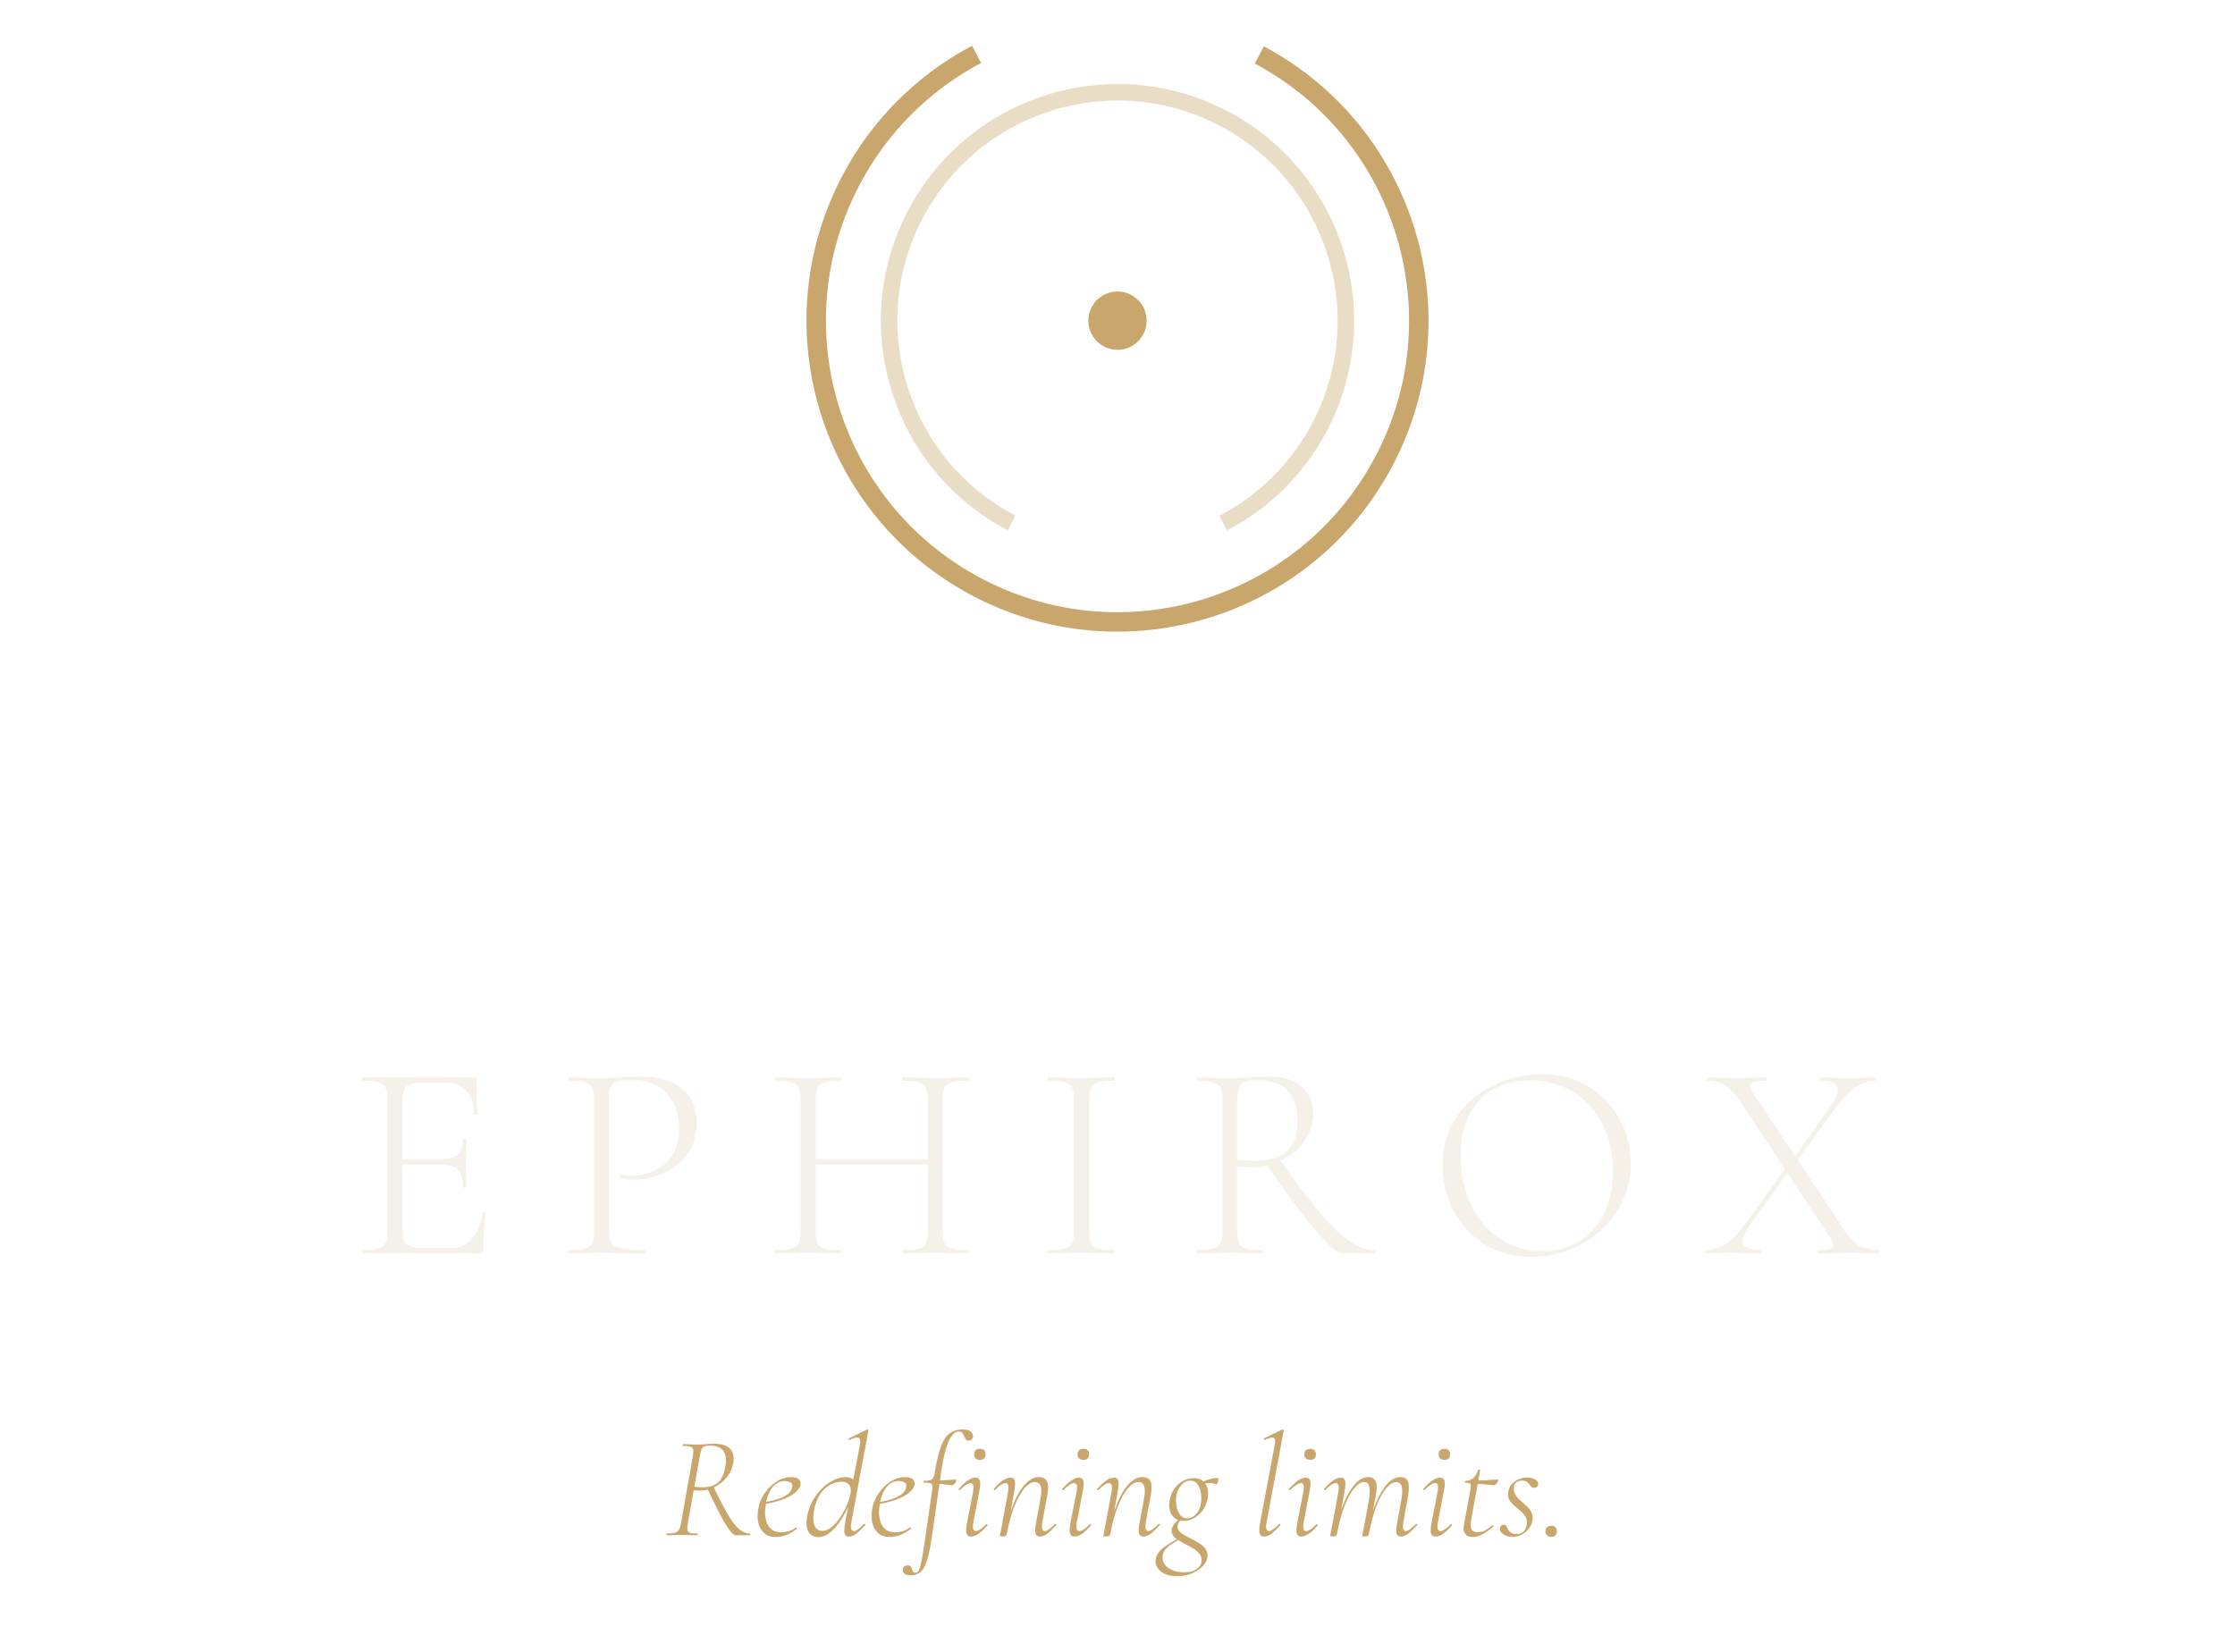
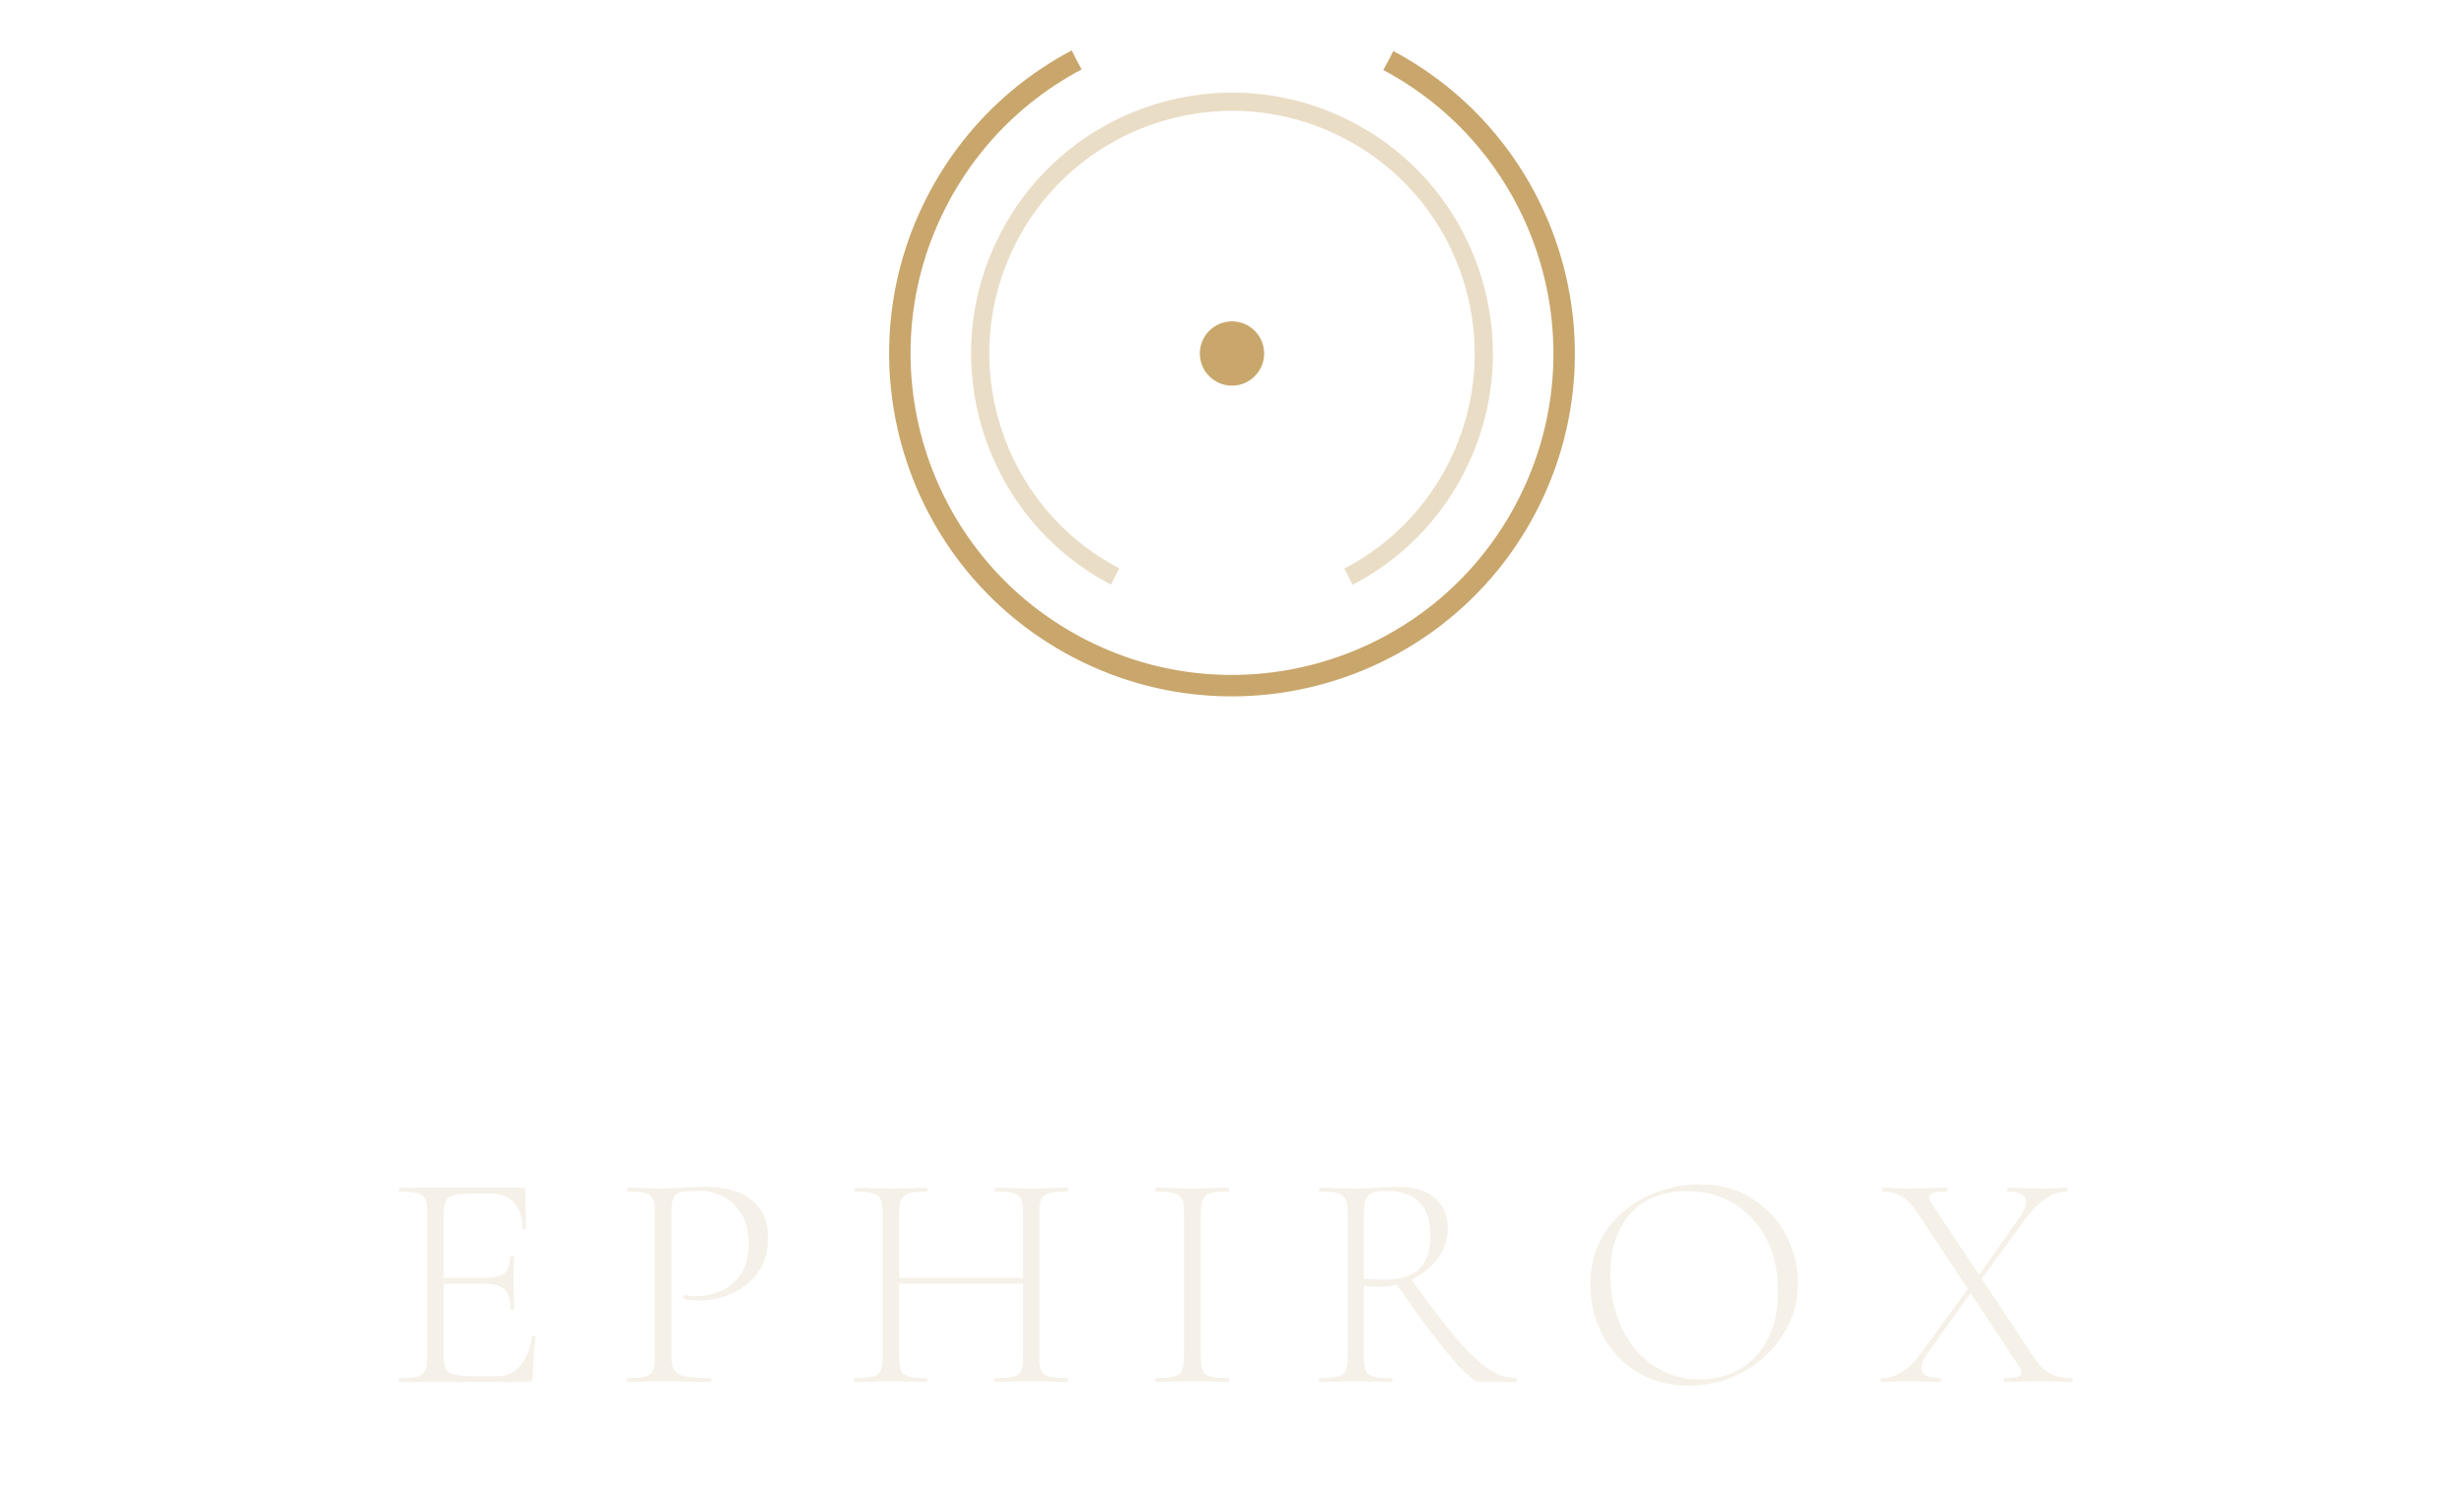
- <svg xmlns="http://www.w3.org/2000/svg" viewBox="0 0 460 340">
+ <svg xmlns="http://www.w3.org/2000/svg" viewBox="0 0 460 280">
  <g transform="translate(164 0)">
    <circle cx="66" cy="66" r="62" fill="none" stroke="#C9A66B" stroke-width="4" stroke-dasharray="329 60.6" transform="rotate(-61.9 66 66)" />
    <circle cx="66" cy="66" r="47" fill="none" stroke="#C9A66B" stroke-opacity="0.38" stroke-width="3.4" stroke-dasharray="250 45.3" transform="rotate(-242.3 66 66)" />
    <circle cx="66" cy="66" r="6" fill="#C9A66B" />
  </g>
  <g transform="translate(72.04 258)" fill="#F5F1E8">
    <path d="M26.51 0L26.51 0L2.55 0Q2.44 0 2.44-0.35Q2.44-0.70 2.55-0.70L2.55-0.70Q4.76-0.70 5.86-0.99Q6.96-1.28 7.34-2.15Q7.71-3.02 7.71-4.70L7.71-4.70L7.71-31.55Q7.71-33.23 7.34-34.08Q6.96-34.92 5.86-35.23Q4.76-35.55 2.55-35.55L2.55-35.55Q2.44-35.55 2.44-35.90Q2.44-36.25 2.55-36.25L2.55-36.25L25.52-36.25Q26.04-36.25 26.04-35.73L26.04-35.73L26.16-28.71Q26.16-28.54 25.84-28.54Q25.52-28.54 25.52-28.71L25.52-28.71Q25.52-31.73 23.95-33.44Q22.39-35.15 19.84-35.15L19.84-35.15L15.83-35.15Q13.69-35.15 12.62-34.86Q11.54-34.57 11.17-33.73Q10.79-32.89 10.79-31.20L10.79-31.20L10.79-4.93Q10.79-3.31 11.17-2.49Q11.54-1.68 12.62-1.39Q13.69-1.10 15.83-1.10L15.83-1.10L21.17-1.10Q23.49-1.10 25.17-3.13Q26.85-5.16 27.26-8.47L27.26-8.47Q27.26-8.64 27.61-8.61Q27.96-8.58 27.96-8.41L27.96-8.41Q27.72-6.90 27.58-4.79Q27.43-2.67 27.43-0.87L27.43-0.87Q27.43 0 26.51 0ZM23.26-13.63L23.26-13.63Q23.26-16.24 22.16-17.28Q21.05-18.33 18.27-18.33L18.27-18.33L9.34-18.33L9.34-19.43L18.44-19.43Q21.11-19.43 22.16-20.33Q23.20-21.23 23.20-23.43L23.20-23.43Q23.20-23.55 23.55-23.55Q23.90-23.55 23.90-23.43L23.90-23.43Q23.90-21.75 23.87-20.82Q23.84-19.89 23.84-18.85L23.84-18.85Q23.84-17.57 23.90-16.33Q23.95-15.08 23.95-13.63L23.95-13.63Q23.95-13.51 23.61-13.51Q23.26-13.51 23.26-13.63Z M53.30-31.44L53.30-4.93Q53.30-3.19 53.80-2.29Q54.29-1.39 55.85-1.04Q57.42-0.70 60.55-0.70L60.55-0.70Q60.73-0.70 60.73-0.35Q60.73 0 60.55 0L60.55 0Q58.70 0 56.52-0.06Q54.35-0.12 51.79-0.12L51.79-0.12Q49.94-0.12 48.20-0.06Q46.46 0 45.07 0L45.07 0Q44.95 0 44.95-0.35Q44.95-0.70 45.07-0.70L45.07-0.70Q47.27-0.70 48.37-0.99Q49.47-1.28 49.85-2.15Q50.23-3.02 50.23-4.70L50.23-4.70L50.23-31.55Q50.23-33.23 49.85-34.08Q49.47-34.92 48.37-35.23Q47.27-35.55 45.07-35.55L45.07-35.55Q44.95-35.55 44.95-35.90Q44.95-36.25 45.07-36.25L45.07-36.25Q46.46-36.25 48.17-36.16Q49.88-36.08 51.74-36.08L51.74-36.08Q53.24-36.08 55.39-36.25Q57.54-36.42 59.86-36.42L59.86-36.42Q63.05-36.42 65.66-35.44Q68.27-34.45 69.80-32.36Q71.34-30.28 71.34-26.91L71.34-26.91Q71.34-23.84 70.18-21.63Q69.02-19.43 67.14-18.01Q65.25-16.59 62.99-15.89Q60.73-15.20 58.52-15.20L58.52-15.20Q57.77-15.20 57.04-15.25Q56.32-15.31 55.68-15.49L55.68-15.49Q55.45-15.54 55.54-15.92Q55.62-16.30 55.80-16.24L55.80-16.24Q56.32-16.12 56.87-16.07Q57.42-16.01 57.88-16.01L57.88-16.01Q60.44-16.01 62.70-17.05Q64.96-18.10 66.35-20.27Q67.74-22.45 67.74-25.75L67.74-25.75Q67.74-28.94 66.50-31.15Q65.25-33.35 63.16-34.51Q61.07-35.67 58.52-35.67L58.52-35.67Q56.43-35.67 55.30-35.47Q54.17-35.26 53.74-34.39Q53.30-33.52 53.30-31.44L53.30-31.44Z M118.96-4.70L118.96-31.44Q118.96-33.12 118.61-33.99Q118.26-34.86 117.16-35.21Q116.06-35.55 113.80-35.55L113.80-35.55Q113.62-35.55 113.62-35.90Q113.62-36.25 113.80-36.25L113.80-36.25Q115.13-36.25 116.84-36.16Q118.55-36.08 120.52-36.08L120.52-36.08Q122.38-36.08 124.12-36.16Q125.86-36.25 127.19-36.25L127.19-36.25Q127.37-36.25 127.37-35.90Q127.37-35.55 127.19-35.55L127.19-35.55Q124.99-35.55 123.86-35.23Q122.73-34.92 122.35-34.08Q121.97-33.23 121.97-31.55L121.97-31.55L121.97-4.70Q121.97-3.02 122.35-2.15Q122.73-1.28 123.86-0.99Q124.99-0.70 127.19-0.70L127.19-0.70Q127.37-0.70 127.37-0.35Q127.37 0 127.19 0L127.19 0Q125.86 0 124.12-0.06Q122.38-0.12 120.52-0.12L120.52-0.12Q118.55-0.12 116.84-0.06Q115.13 0 113.80 0L113.80 0Q113.62 0 113.62-0.35Q113.62-0.70 113.80-0.70L113.80-0.70Q116.06-0.70 117.16-0.99Q118.26-1.28 118.61-2.15Q118.96-3.02 118.96-4.70L118.96-4.70ZM120.23-18.33L94.13-18.33L94.13-19.43L120.23-19.43L120.23-18.33ZM92.74-4.70L92.74-4.70L92.74-31.55Q92.74-33.23 92.36-34.08Q91.99-34.92 90.89-35.23Q89.78-35.55 87.58-35.55L87.58-35.55Q87.46-35.55 87.46-35.90Q87.46-36.25 87.58-36.25L87.58-36.25Q88.97-36.25 90.68-36.16Q92.39-36.08 94.25-36.08L94.25-36.08Q96.28-36.08 97.96-36.16Q99.64-36.25 100.98-36.25L100.98-36.25Q101.09-36.25 101.09-35.90Q101.09-35.55 100.98-35.55L100.98-35.55Q98.77-35.55 97.67-35.21Q96.57-34.86 96.19-33.99Q95.82-33.12 95.82-31.44L95.82-31.44L95.82-4.70Q95.82-3.02 96.16-2.15Q96.51-1.28 97.64-0.99Q98.77-0.70 100.98-0.70L100.98-0.70Q101.09-0.70 101.09-0.35Q101.09 0 100.98 0L100.98 0Q99.59 0 97.93-0.06Q96.28-0.12 94.25-0.12L94.25-0.12Q92.39-0.12 90.65-0.06Q88.91 0 87.52 0L87.52 0Q87.41 0 87.41-0.35Q87.41-0.70 87.52-0.70L87.52-0.70Q89.73-0.70 90.86-0.99Q91.99-1.28 92.36-2.15Q92.74-3.02 92.74-4.70Z M152.13-31.44L152.13-4.70Q152.13-3.02 152.48-2.15Q152.83-1.28 153.96-0.99Q155.09-0.70 157.30-0.70L157.30-0.70Q157.41-0.70 157.41-0.35Q157.41 0 157.30 0L157.30 0Q155.90 0 154.22-0.06Q152.54-0.12 150.51-0.12L150.51-0.12Q148.60-0.12 146.88-0.06Q145.17 0 143.78 0L143.78 0Q143.61 0 143.61-0.35Q143.61-0.70 143.78-0.70L143.78-0.70Q145.99-0.70 147.12-0.99Q148.25-1.28 148.63-2.15Q149.00-3.02 149.00-4.70L149.00-4.70L149.00-31.55Q149.00-33.23 148.63-34.08Q148.25-34.92 147.12-35.23Q145.99-35.55 143.78-35.55L143.78-35.55Q143.61-35.55 143.61-35.90Q143.61-36.25 143.78-36.25L143.78-36.25Q145.17-36.25 146.88-36.16Q148.60-36.08 150.51-36.08L150.51-36.08Q152.54-36.08 154.25-36.16Q155.96-36.25 157.30-36.25L157.30-36.25Q157.41-36.25 157.41-35.90Q157.41-35.55 157.30-35.55L157.30-35.55Q155.09-35.55 153.99-35.21Q152.89-34.86 152.51-33.99Q152.13-33.12 152.13-31.44L152.13-31.44Z M204.22 0L204.22 0Q203.23 0 200.97-2.26Q198.71-4.52 195.52-8.73Q192.33-12.93 188.38-18.68L188.38-18.68L191.17-19.55Q196.16-12.53 199.64-8.38Q203.12-4.23 205.78-2.47Q208.45-0.70 210.95-0.70L210.95-0.70Q211.12-0.70 211.12-0.35Q211.12 0 210.95 0L210.95 0Q208.34 0 206.68 0Q205.03 0 204.22 0ZM189.08-36.42L189.08-36.42Q193.55-36.42 195.90-34.28Q198.24-32.13 198.24-28.71L198.24-28.71Q198.24-25.64 196.45-23.14Q194.65-20.65 191.66-19.20Q188.67-17.75 185.08-17.75L185.08-17.75Q184.56-17.75 183.86-17.81Q183.16-17.86 182.58-17.92L182.58-17.92L182.58-4.70Q182.58-3.02 182.93-2.15Q183.28-1.28 184.41-0.99Q185.54-0.70 187.75-0.70L187.75-0.70Q187.92-0.70 187.92-0.35Q187.92 0 187.75 0L187.75 0Q186.35 0 184.70-0.06Q183.05-0.12 181.02-0.12L181.02-0.12Q179.16-0.12 177.42-0.06Q175.68 0 174.29 0L174.29 0Q174.17 0 174.17-0.35Q174.17-0.70 174.29-0.70L174.29-0.70Q176.49-0.70 177.63-0.99Q178.76-1.28 179.16-2.15Q179.57-3.02 179.57-4.70L179.57-4.70L179.57-31.55Q179.57-33.23 179.19-34.08Q178.81-34.92 177.71-35.23Q176.61-35.55 174.41-35.55L174.41-35.55Q174.23-35.55 174.23-35.90Q174.23-36.25 174.41-36.25L174.41-36.25Q175.74-36.25 177.45-36.16Q179.16-36.08 181.02-36.08L181.02-36.08Q182.82-36.08 185.19-36.25Q187.57-36.42 189.08-36.42ZM195.00-27.14L195.00-27.14Q195.00-30.28 193.98-32.13Q192.97-33.99 191.08-34.83Q189.20-35.67 186.53-35.67L186.53-35.67Q184.44-35.67 183.51-34.92Q182.58-34.16 182.58-31.44L182.58-31.44L182.58-19.26Q183.40-19.20 184.35-19.14Q185.31-19.08 186.06-19.08L186.06-19.08Q191.05-19.08 193.02-21.17Q195.00-23.26 195.00-27.14Z M243.25 0.70L243.25 0.70Q239.08 0.70 235.68-0.78Q232.29-2.26 229.88-4.87Q227.48-7.48 226.17-10.88Q224.87-14.27 224.87-18.10L224.87-18.10Q224.87-22.79 226.69-26.33Q228.52-29.87 231.54-32.22Q234.55-34.57 238.15-35.73Q241.74-36.89 245.28-36.89L245.28-36.89Q249.57-36.89 252.97-35.35Q256.36-33.81 258.74-31.20Q261.12-28.59 262.36-25.29Q263.61-21.98 263.61-18.50L263.61-18.50Q263.61-14.44 261.99-10.96Q260.36-7.48 257.55-4.87Q254.74-2.26 251.05-0.78Q247.37 0.70 243.25 0.70ZM245.34-0.46L245.34-0.46Q249.40-0.46 252.71-2.35Q256.01-4.23 257.95-7.92Q259.90-11.60 259.90-16.88L259.90-16.88Q259.90-22.39 257.78-26.59Q255.66-30.80 251.84-33.20Q248.01-35.61 242.85-35.61L242.85-35.61Q236.12-35.61 232.35-31.44Q228.58-27.26 228.58-20.07L228.58-20.07Q228.58-16.01 229.77-12.44Q230.96-8.87 233.19-6.18Q235.42-3.48 238.50-1.97Q241.57-0.46 245.34-0.46Z M302.12 0L302.12 0Q302.01 0 302.01-0.35Q302.01-0.70 302.12-0.70L302.12-0.70Q304.50-0.70 305.11-1.19Q305.72-1.68 304.85-2.96L304.85-2.96L286.00-31.44Q284.49-33.70 282.98-34.63Q281.47-35.55 279.39-35.55L279.39-35.55Q279.27-35.55 279.27-35.90Q279.27-36.25 279.39-36.25L279.39-36.25Q280.43-36.25 281.56-36.16Q282.69-36.08 283.68-36.08L283.68-36.08Q286.00-36.08 287.94-36.16Q289.88-36.25 291.33-36.25L291.33-36.25Q291.51-36.25 291.51-35.90Q291.51-35.55 291.33-35.55L291.33-35.55Q288.96-35.55 288.38-35.03Q287.80-34.51 288.61-33.23L288.61-33.23L307.52-4.81Q309.02-2.49 310.65-1.59Q312.27-0.70 314.77-0.70L314.77-0.70Q314.88-0.70 314.88-0.35Q314.88 0 314.77 0L314.77 0Q313.61 0 312.21-0.06Q310.82-0.12 309.31-0.12L309.31-0.12Q307.05-0.12 305.34-0.06Q303.63 0 302.12 0ZM279.21 0L279.21 0Q279.04 0 279.04-0.35Q279.04-0.70 279.21-0.70L279.21-0.70Q281.18-0.70 283.07-1.89Q284.95-3.07 286.58-5.34L286.58-5.34L295.74-17.92L296.38-17.34L287.80-5.34Q286.17-3.07 286.81-1.89Q287.45-0.70 290.17-0.70L290.17-0.70Q290.35-0.70 290.35-0.35Q290.35 0 290.17 0L290.17 0Q288.67 0 287.30-0.06Q285.94-0.12 283.68-0.12L283.68-0.12Q282.23-0.12 281.36-0.06Q280.49 0 279.21 0ZM306.01-30.33L297.25-18.33L296.61-18.85L304.79-30.39Q306.59-32.94 306.07-34.25Q305.54-35.55 302.82-35.55L302.82-35.55Q302.64-35.55 302.64-35.90Q302.64-36.25 302.82-36.25L302.82-36.25Q304.33-36.25 305.72-36.16Q307.11-36.08 309.31-36.08L309.31-36.08Q310.76-36.08 311.63-36.16Q312.50-36.25 313.78-36.25L313.78-36.25Q313.95-36.25 313.95-35.90Q313.95-35.55 313.78-35.55L313.78-35.55Q311.81-35.55 309.84-34.19Q307.86-32.83 306.01-30.33L306.01-30.33Z" />
  </g>
-   <g transform="translate(136.85 316)" fill="#C9A66B">
-     <path d="M0.42 0L0.42 0Q0.30 0 0.30-0.18Q0.30-0.36 0.42-0.36L0.42-0.36Q1.44-0.36 2.01-0.51Q2.58-0.66 2.86-1.11Q3.15-1.56 3.30-2.43L3.30-2.43L5.76-16.32Q5.91-17.19 5.82-17.63Q5.73-18.06 5.26-18.22Q4.80-18.39 3.75-18.39L3.75-18.39Q3.63-18.39 3.63-18.57Q3.63-18.75 3.75-18.75L3.75-18.75Q4.38-18.75 5.17-18.70Q5.97-18.66 6.84-18.66L6.84-18.66Q7.53-18.66 8.49-18.75Q9.45-18.84 10.05-18.84L10.05-18.84Q12.42-18.84 13.42-17.79Q14.43-16.74 14.04-14.73L14.04-14.73Q13.74-13.17 12.71-11.91Q11.67-10.65 10.19-9.91Q8.70-9.18 7.05-9.18L7.05-9.18Q6.78-9.18 6.39-9.21Q6-9.24 5.79-9.27L5.79-9.27L5.85-9.99Q6.27-9.93 6.75-9.90Q7.23-9.87 7.62-9.87L7.62-9.87Q9.75-9.87 10.83-10.75Q11.91-11.64 12.36-13.71L12.36-13.71Q12.75-15.51 12.42-16.54Q12.09-17.58 11.28-18.02Q10.47-18.45 9.33-18.45L9.33-18.45Q8.67-18.45 8.27-18.34Q7.86-18.24 7.60-17.79Q7.35-17.34 7.17-16.26L7.17-16.26L4.71-2.43Q4.56-1.56 4.62-1.11Q4.68-0.66 5.16-0.51Q5.64-0.36 6.66-0.36L6.66-0.36Q6.78-0.36 6.78-0.18Q6.78 0 6.69 0L6.69 0Q6.03 0 5.26-0.03Q4.50-0.06 3.57-0.06L3.57-0.06Q2.73-0.06 1.89-0.03Q1.05 0 0.42 0ZM14.55 0L14.55 0Q14.07 0 13.21-1.17Q12.36-2.34 11.22-4.51Q10.08-6.69 8.73-9.66L8.73-9.66L9.93-10.11Q11.67-6.48 12.93-4.33Q14.19-2.19 15.25-1.27Q16.32-0.36 17.46-0.36L17.46-0.36Q17.58-0.36 17.58-0.18Q17.58 0 17.46 0L17.46 0Q16.35 0 15.63 0Q14.91 0 14.55 0Z M22.86 0.36L22.86 0.36Q21.30 0.36 20.40-0.46Q19.50-1.29 19.21-2.64Q18.93-3.99 19.23-5.55L19.23-5.55Q19.41-6.66 20.02-7.80Q20.64-8.94 21.55-9.88Q22.47-10.83 23.59-11.40Q24.72-11.97 25.98-11.97L25.98-11.97Q27.03-11.97 27.54-11.54Q28.05-11.10 27.90-10.35L27.90-10.35Q27.75-9.66 27.07-9.01Q26.40-8.37 25.33-7.84Q24.27-7.32 22.96-6.94Q21.66-6.57 20.25-6.39L20.25-6.39L20.31-6.78Q22.65-7.11 24.25-7.84Q25.86-8.58 26.16-9.72L26.16-9.72Q26.40-10.56 25.86-10.86Q25.32-11.16 24.69-11.16L24.69-11.16Q23.61-11.16 22.80-10.53Q21.99-9.90 21.49-8.85Q21-7.80 20.79-6.54L20.79-6.54Q20.46-4.83 20.71-3.49Q20.97-2.16 21.76-1.38Q22.56-0.60 23.85-0.60L23.85-0.60Q24.60-0.60 25.39-0.81Q26.19-1.02 26.94-1.59L26.94-1.59Q27.03-1.65 27.13-1.53Q27.24-1.41 27.15-1.32L27.15-1.32Q26.01-0.42 24.96-0.03Q23.91 0.36 22.86 0.36Z M31.53 0.39L31.53 0.39Q30.81 0.39 30.19-0.01Q29.58-0.42 29.29-1.33Q29.01-2.25 29.25-3.78L29.25-3.78Q29.55-5.46 30.33-6.93Q31.11-8.40 32.23-9.54Q33.36-10.68 34.65-11.32Q35.94-11.97 37.26-11.97L37.26-11.97Q38.07-11.97 38.77-11.50Q39.48-11.04 39.60-9.96L39.60-9.96L38.40-7.38Q37.47-5.13 36.38-3.38Q35.28-1.62 34.06-0.61Q32.85 0.39 31.53 0.39ZM32.37-0.90L32.37-0.90Q33.39-0.90 34.36-1.71Q35.34-2.52 36.13-3.75Q36.93-4.98 37.47-6.27Q38.01-7.56 38.19-8.49L38.19-8.49Q38.43-9.72 37.92-10.38Q37.41-11.04 36.33-11.01L36.33-11.01Q34.32-10.98 32.74-9.42Q31.17-7.86 30.66-4.89L30.66-4.89Q30.33-2.88 30.84-1.89Q31.35-0.90 32.37-0.90ZM37.86 0.27L37.86 0.27Q37.14 0.27 36.97-0.38Q36.81-1.02 37.11-2.67L37.11-2.67L40.17-18.81Q40.35-19.77 39.88-20.04Q39.42-20.31 38.01-19.62L38.01-19.62Q37.89-19.56 37.83-19.74Q37.77-19.92 37.89-19.95L37.89-19.95L41.58-21.75Q41.67-21.81 41.79-21.69Q41.91-21.57 41.88-21.51L41.88-21.51L38.37-2.67Q38.19-1.74 38.35-1.29Q38.52-0.84 38.91-0.84L38.91-0.84Q39.24-0.84 39.78-1.24Q40.32-1.65 40.98-2.31L40.98-2.31Q41.07-2.43 41.20-2.31Q41.34-2.19 41.22-2.07L41.22-2.07Q40.20-0.96 39.42-0.34Q38.64 0.27 37.86 0.27Z M46.32 0.36L46.32 0.36Q44.76 0.36 43.86-0.46Q42.96-1.29 42.67-2.64Q42.39-3.99 42.69-5.55L42.69-5.55Q42.87-6.66 43.48-7.80Q44.10-8.94 45.01-9.88Q45.93-10.83 47.05-11.40Q48.18-11.97 49.44-11.97L49.44-11.97Q50.49-11.97 51.00-11.54Q51.51-11.10 51.36-10.35L51.36-10.35Q51.21-9.66 50.53-9.01Q49.86-8.37 48.79-7.84Q47.73-7.32 46.42-6.94Q45.12-6.57 43.71-6.39L43.71-6.39L43.77-6.78Q46.11-7.11 47.71-7.84Q49.32-8.58 49.62-9.72L49.62-9.72Q49.86-10.56 49.32-10.86Q48.78-11.16 48.15-11.16L48.15-11.16Q47.07-11.16 46.26-10.53Q45.45-9.90 44.95-8.85Q44.46-7.80 44.25-6.54L44.25-6.54Q43.92-4.83 44.17-3.49Q44.43-2.16 45.22-1.38Q46.02-0.60 47.31-0.60L47.31-0.60Q48.06-0.60 48.85-0.81Q49.65-1.02 50.40-1.59L50.40-1.59Q50.49-1.65 50.59-1.53Q50.70-1.41 50.61-1.32L50.61-1.32Q49.47-0.42 48.42-0.03Q47.37 0.36 46.32 0.36Z M50.64 8.25L50.64 8.25Q49.65 8.25 49.26 7.88Q48.87 7.50 48.93 7.05L48.93 7.05Q48.96 6.72 49.23 6.46Q49.50 6.21 49.95 6.21L49.95 6.21Q50.37 6.21 50.56 6.43Q50.76 6.66 50.85 6.96Q50.94 7.26 51.09 7.48Q51.24 7.71 51.60 7.71L51.60 7.71Q51.96 7.71 52.23 7.26Q52.50 6.81 52.78 5.46Q53.07 4.11 53.46 1.41L53.46 1.41L54.99-9.18Q55.11-9.93 55.03-10.28Q54.96-10.62 54.55-10.72Q54.15-10.83 53.28-10.83L53.28-10.83Q53.16-10.83 53.19-11.01Q53.22-11.19 53.31-11.19L53.31-11.19Q54.42-11.19 54.88-11.49Q55.35-11.79 55.47-12.54L55.47-12.54Q55.92-15.27 56.43-17.05Q56.94-18.84 57.61-19.88Q58.29-20.91 59.20-21.34Q60.12-21.78 61.41-21.78L61.41-21.78Q62.43-21.78 62.95-21.31Q63.48-20.85 63.42-20.25L63.42-20.25Q63.33-19.83 63.07-19.65Q62.82-19.47 62.49-19.47L62.49-19.47Q62.10-19.47 61.92-19.75Q61.74-20.04 61.59-20.41Q61.44-20.79 61.20-21.07Q60.96-21.36 60.48-21.36L60.48-21.36Q59.28-21.36 58.38-19.30Q57.48-17.25 56.88-13.17L56.88-13.17L54.90 0.63Q54.48 3.48 53.95 5.16Q53.43 6.84 52.63 7.54Q51.84 8.25 50.64 8.25ZM58.95-10.29L58.95-10.29Q58.53-10.35 58.03-10.42Q57.54-10.50 56.97-10.54Q56.40-10.59 55.77-10.59L55.77-10.59L55.83-11.25Q56.46-11.25 57.31-11.31Q58.17-11.37 58.88-11.41Q59.58-11.46 59.76-11.46L59.76-11.46Q59.91-11.46 59.95-11.40Q60-11.34 59.97-11.22L59.97-11.22Q59.94-10.98 59.61-10.61Q59.28-10.23 58.95-10.29Z M62.97 0.27L62.97 0.27Q62.31 0.27 62.09-0.33Q61.86-0.93 62.19-2.67L62.19-2.67L63.42-8.91Q63.78-10.74 62.91-10.74L62.91-10.74Q62.55-10.74 61.98-10.38Q61.41-10.02 60.75-9.33L60.75-9.33Q60.66-9.21 60.52-9.34Q60.39-9.48 60.51-9.57L60.51-9.57Q61.53-10.71 62.36-11.28Q63.18-11.85 63.93-11.85L63.93-11.85Q64.65-11.85 64.83-11.21Q65.01-10.56 64.68-8.91L64.68-8.91L63.48-2.67Q63.30-1.74 63.45-1.29Q63.60-0.84 63.99-0.84L63.99-0.84Q64.32-0.84 64.89-1.20Q65.46-1.56 66.12-2.25L66.12-2.25Q66.24-2.37 66.36-2.23Q66.48-2.10 66.36-2.01L66.36-2.01Q65.37-0.87 64.55-0.30Q63.72 0.27 62.97 0.27ZM64.83-15.51L64.83-15.51Q64.26-15.51 63.95-15.81Q63.63-16.11 63.63-16.68L63.63-16.68Q63.63-17.19 63.95-17.49Q64.26-17.79 64.83-17.79L64.83-17.79Q65.40-17.79 65.70-17.49Q66-17.19 66-16.68L66-16.68Q66-15.51 64.83-15.51Z M77.16 0.27L77.16 0.27Q76.44 0.27 76.28-0.38Q76.11-1.02 76.41-2.67L76.41-2.67L77.28-7.44Q78-10.95 76.11-10.95L76.11-10.95Q75.12-10.95 74.02-9.69Q72.93-8.43 71.95-6.01Q70.98-3.60 70.35-0.18L70.35-0.18L70.02-0.21Q70.65-3.69 71.70-6.34Q72.75-9 74.11-10.48Q75.48-11.97 76.95-11.97L76.95-11.97Q78.24-11.97 78.66-11.05Q79.08-10.14 78.66-8.01L78.66-8.01L77.67-2.67Q77.52-1.74 77.67-1.29Q77.82-0.84 78.21-0.84L78.21-0.84Q78.54-0.84 79.08-1.24Q79.62-1.65 80.28-2.31L80.28-2.31Q80.37-2.43 80.50-2.31Q80.64-2.19 80.52-2.07L80.52-2.07Q79.53-0.96 78.73-0.34Q77.94 0.27 77.16 0.27ZM69.57 0.24L69.57 0.24Q69.18 0.24 69.06 0.20Q68.94 0.15 68.94 0.06L68.94 0.06Q68.94-0.03 69.11-0.73Q69.27-1.44 69.39-2.22L69.39-2.22L70.62-8.91Q70.92-10.74 70.11-10.74L70.11-10.74Q69.75-10.74 69.18-10.38Q68.61-10.02 67.95-9.33L67.95-9.33Q67.86-9.21 67.72-9.34Q67.59-9.48 67.71-9.57L67.71-9.57Q68.70-10.71 69.55-11.28Q70.41-11.85 71.16-11.85L71.16-11.85Q71.85-11.85 72.02-11.21Q72.18-10.56 71.88-8.91L71.88-8.91L70.35-0.18Q70.29 0.24 69.57 0.24Z M84.27 0.27L84.27 0.27Q83.61 0.27 83.39-0.33Q83.16-0.93 83.49-2.67L83.49-2.67L84.72-8.91Q85.08-10.74 84.21-10.74L84.21-10.74Q83.85-10.74 83.28-10.38Q82.71-10.02 82.05-9.33L82.05-9.33Q81.96-9.21 81.83-9.34Q81.69-9.48 81.81-9.57L81.81-9.57Q82.83-10.71 83.66-11.28Q84.48-11.85 85.23-11.85L85.23-11.85Q85.95-11.85 86.13-11.21Q86.31-10.56 85.98-8.91L85.98-8.91L84.78-2.67Q84.60-1.74 84.75-1.29Q84.90-0.84 85.29-0.84L85.29-0.84Q85.62-0.84 86.19-1.20Q86.76-1.56 87.42-2.25L87.42-2.25Q87.54-2.37 87.66-2.23Q87.78-2.10 87.66-2.01L87.66-2.01Q86.67-0.87 85.84-0.30Q85.02 0.27 84.27 0.27ZM86.13-15.51L86.13-15.51Q85.56-15.51 85.25-15.81Q84.93-16.11 84.93-16.68L84.93-16.68Q84.93-17.19 85.25-17.49Q85.56-17.79 86.13-17.79L86.13-17.79Q86.70-17.79 87-17.49Q87.30-17.19 87.30-16.68L87.30-16.68Q87.30-15.51 86.13-15.51Z M98.46 0.27L98.46 0.27Q97.74 0.27 97.57-0.38Q97.41-1.02 97.71-2.67L97.71-2.67L98.58-7.44Q99.30-10.95 97.41-10.95L97.41-10.95Q96.42-10.95 95.32-9.69Q94.23-8.43 93.25-6.01Q92.28-3.60 91.65-0.18L91.65-0.18L91.32-0.21Q91.95-3.69 93-6.34Q94.05-9 95.41-10.48Q96.78-11.97 98.25-11.97L98.25-11.97Q99.54-11.97 99.96-11.05Q100.38-10.14 99.96-8.01L99.96-8.01L98.97-2.67Q98.82-1.74 98.97-1.29Q99.12-0.84 99.51-0.84L99.51-0.84Q99.84-0.84 100.38-1.24Q100.92-1.65 101.58-2.31L101.58-2.31Q101.67-2.43 101.80-2.31Q101.94-2.19 101.82-2.07L101.82-2.07Q100.83-0.96 100.03-0.34Q99.24 0.27 98.46 0.27ZM90.87 0.24L90.87 0.24Q90.48 0.24 90.36 0.20Q90.24 0.15 90.24 0.06L90.24 0.06Q90.24-0.03 90.41-0.73Q90.57-1.44 90.69-2.22L90.69-2.22L91.92-8.91Q92.22-10.74 91.41-10.74L91.41-10.74Q91.05-10.74 90.48-10.38Q89.91-10.02 89.25-9.33L89.25-9.33Q89.16-9.21 89.02-9.34Q88.89-9.48 89.01-9.57L89.01-9.57Q90-10.71 90.85-11.28Q91.71-11.85 92.46-11.85L92.46-11.85Q93.15-11.85 93.31-11.21Q93.48-10.56 93.18-8.91L93.18-8.91L91.65-0.18Q91.59 0.24 90.87 0.24Z M105.45 8.43L105.45 8.43Q103.83 8.43 102.78 7.90Q101.73 7.38 101.28 6.54Q100.83 5.70 101.04 4.77L101.04 4.77Q101.37 3.45 102.72 2.48Q104.07 1.50 105.78 0.54L105.78 0.54L105.99 0.78Q105.24 1.23 104.47 1.69Q103.71 2.16 103.16 2.73Q102.60 3.30 102.45 4.14L102.45 4.14Q102.30 5.10 102.80 5.89Q103.29 6.69 104.34 7.15Q105.39 7.62 106.86 7.62L106.86 7.62Q108.54 7.62 109.47 6.94Q110.40 6.27 110.46 5.25L110.46 5.25Q110.49 4.44 110.02 3.84Q109.56 3.24 108.81 2.77Q108.06 2.31 107.23 1.89Q106.41 1.47 105.69 1.02Q104.97 0.57 104.58 0.03Q104.19-0.51 104.31-1.23L104.31-1.23Q104.46-1.89 104.95-2.46Q105.45-3.03 106.20-3.69L106.20-3.69L106.53-3.45Q106.17-3.24 105.87-2.82Q105.57-2.40 105.51-1.95L105.51-1.95Q105.42-1.32 105.85-0.84Q106.29-0.36 107.02 0.04Q107.76 0.45 108.58 0.87Q109.41 1.29 110.14 1.77Q110.88 2.25 111.31 2.88Q111.75 3.51 111.66 4.38L111.66 4.38Q111.60 5.40 110.73 6.33Q109.86 7.26 108.48 7.84Q107.10 8.43 105.45 8.43ZM106.77-2.94L106.77-2.94Q105.63-2.94 104.89-3.55Q104.16-4.17 103.91-5.17Q103.65-6.18 103.92-7.38L103.92-7.38Q104.16-8.64 104.89-9.63Q105.63-10.62 106.66-11.19Q107.70-11.76 108.87-11.76L108.87-11.76Q110.04-11.76 110.74-11.16Q111.45-10.56 111.69-9.57Q111.93-8.58 111.66-7.38L111.66-7.38Q111.39-6.03 110.63-5.04Q109.86-4.05 108.84-3.49Q107.82-2.94 106.77-2.94ZM107.52-3.48L107.52-3.48Q108.45-3.48 109.24-4.26Q110.04-5.04 110.31-6.42L110.31-6.42Q110.49-7.44 110.34-8.55Q110.19-9.66 109.65-10.46Q109.11-11.25 108.12-11.25L108.12-11.25Q107.16-11.25 106.35-10.41Q105.54-9.57 105.30-8.28L105.30-8.28Q105.09-7.23 105.27-6.10Q105.45-4.98 106.02-4.23Q106.59-3.48 107.52-3.48ZM109.98-10.38L109.98-10.38L109.95-10.59Q110.85-11.13 111.87-11.46Q112.89-11.79 113.73-11.79L113.73-11.79Q113.88-11.79 113.89-11.56Q113.91-11.34 113.83-11.07Q113.76-10.80 113.67-10.61Q113.58-10.41 113.49-10.47L113.49-10.47Q112.80-10.80 111.82-10.74Q110.85-10.68 109.98-10.38Z  M123.30 0.27L123.30 0.27Q122.58 0.27 122.40-0.38Q122.22-1.02 122.52-2.67L122.52-2.67L125.55-18.81Q125.73-19.77 125.31-20.04Q124.89-20.31 123.48-19.62L123.48-19.62Q123.36-19.56 123.28-19.74Q123.21-19.92 123.33-19.95L123.33-19.95L127.02-21.75Q127.14-21.81 127.26-21.69Q127.38-21.57 127.35-21.51L127.35-21.51L123.84-2.67Q123.63-1.74 123.79-1.29Q123.96-0.84 124.35-0.84L124.35-0.84Q124.68-0.84 125.22-1.24Q125.76-1.65 126.42-2.31L126.42-2.31Q126.54-2.43 126.66-2.31Q126.78-2.19 126.66-2.07L126.66-2.07Q125.67-0.96 124.88-0.34Q124.08 0.27 123.30 0.27Z M130.95 0.27L130.95 0.27Q130.29 0.27 130.06-0.33Q129.84-0.93 130.17-2.67L130.17-2.67L131.40-8.91Q131.76-10.74 130.89-10.74L130.89-10.74Q130.53-10.74 129.96-10.38Q129.39-10.02 128.73-9.33L128.73-9.33Q128.64-9.21 128.50-9.34Q128.37-9.48 128.49-9.57L128.49-9.57Q129.51-10.71 130.33-11.28Q131.16-11.85 131.91-11.85L131.91-11.85Q132.63-11.85 132.81-11.21Q132.99-10.56 132.66-8.91L132.66-8.91L131.46-2.67Q131.28-1.74 131.43-1.29Q131.58-0.84 131.97-0.84L131.97-0.84Q132.30-0.84 132.87-1.20Q133.44-1.56 134.10-2.25L134.10-2.25Q134.22-2.37 134.34-2.23Q134.46-2.10 134.34-2.01L134.34-2.01Q133.35-0.87 132.52-0.30Q131.70 0.27 130.95 0.27ZM132.81-15.51L132.81-15.51Q132.24-15.51 131.92-15.81Q131.61-16.11 131.61-16.68L131.61-16.68Q131.61-17.19 131.92-17.49Q132.24-17.79 132.81-17.79L132.81-17.79Q133.38-17.79 133.68-17.49Q133.98-17.19 133.98-16.68L133.98-16.68Q133.98-15.51 132.81-15.51Z M151.44 0.27L151.44 0.27Q150.75 0.27 150.59-0.38Q150.42-1.02 150.72-2.67L150.72-2.67L151.59-7.44Q151.89-9.21 151.63-10.08Q151.38-10.95 150.51-10.95L150.51-10.95Q149.55-10.95 148.47-9.69Q147.39-8.43 146.44-6.01Q145.50-3.60 144.87-0.18L144.87-0.18L144.57-0.21Q145.17-3.69 146.22-6.34Q147.27-9 148.59-10.48Q149.91-11.97 151.35-11.97L151.35-11.97Q152.55-11.97 152.93-11.05Q153.30-10.14 152.94-8.01L152.94-8.01L151.98-2.67Q151.83-1.74 151.97-1.29Q152.10-0.84 152.46-0.84L152.46-0.84Q152.82-0.84 153.36-1.24Q153.90-1.65 154.56-2.31L154.56-2.31Q154.68-2.43 154.80-2.31Q154.92-2.19 154.80-2.07L154.80-2.07Q153.81-0.96 153.01-0.34Q152.22 0.27 151.44 0.27ZM137.52 0.24L137.52 0.24Q137.13 0.24 137.03 0.20Q136.92 0.15 136.92 0.06L136.92 0.06Q136.92-0.03 137.07-0.70Q137.22-1.38 137.34-2.04L137.34-2.04L138.60-8.91Q138.90-10.74 138.09-10.74L138.09-10.74Q137.73-10.74 137.16-10.38Q136.59-10.02 135.93-9.33L135.93-9.33Q135.84-9.21 135.71-9.34Q135.57-9.48 135.69-9.57L135.69-9.57Q136.68-10.71 137.53-11.28Q138.39-11.85 139.14-11.85L139.14-11.85Q139.83-11.85 140.00-11.21Q140.16-10.56 139.86-8.91L139.86-8.91L138.30-0.18Q138.21 0.24 137.52 0.24ZM144.12 0.24L144.12 0.24Q143.73 0.24 143.63 0.20Q143.52 0.15 143.52 0.06L143.52 0.06Q143.52-0.03 143.69-0.79Q143.85-1.56 143.97-2.22L143.97-2.22L144.93-7.44Q145.17-9.21 144.94-10.08Q144.72-10.95 143.91-10.95L143.91-10.95Q142.98-10.95 141.90-9.69Q140.82-8.43 139.88-6.01Q138.93-3.60 138.30-0.18L138.30-0.18L137.97-0.21Q138.57-3.69 139.62-6.34Q140.67-9 141.99-10.48Q143.31-11.97 144.75-11.97L144.75-11.97Q145.89-11.97 146.30-11.05Q146.70-10.14 146.28-8.01L146.28-8.01L144.87-0.18Q144.81 0.24 144.12 0.24Z M158.58 0.27L158.58 0.27Q157.92 0.27 157.69-0.33Q157.47-0.93 157.80-2.67L157.80-2.67L159.03-8.91Q159.39-10.74 158.52-10.74L158.52-10.74Q158.16-10.74 157.59-10.38Q157.02-10.02 156.36-9.33L156.36-9.33Q156.27-9.21 156.13-9.34Q156-9.48 156.12-9.57L156.12-9.57Q157.14-10.71 157.97-11.28Q158.79-11.85 159.54-11.85L159.54-11.85Q160.26-11.85 160.44-11.21Q160.62-10.56 160.29-8.91L160.29-8.91L159.09-2.67Q158.91-1.74 159.06-1.29Q159.21-0.84 159.60-0.84L159.60-0.84Q159.93-0.84 160.50-1.20Q161.07-1.56 161.73-2.25L161.73-2.25Q161.85-2.37 161.97-2.23Q162.09-2.10 161.97-2.01L161.97-2.01Q160.98-0.87 160.16-0.30Q159.33 0.27 158.58 0.27ZM160.44-15.51L160.44-15.51Q159.87-15.51 159.56-15.81Q159.24-16.11 159.24-16.68L159.24-16.68Q159.24-17.19 159.56-17.49Q159.87-17.79 160.44-17.79L160.44-17.79Q161.01-17.79 161.31-17.49Q161.61-17.19 161.61-16.68L161.61-16.68Q161.61-15.51 160.44-15.51Z M166.29 0.36L166.29 0.36Q165.75 0.36 165.25 0.14Q164.76-0.09 164.52-0.61Q164.28-1.14 164.43-2.04L164.43-2.04L165.75-9.18Q165.96-10.32 165.79-10.57Q165.63-10.83 164.73-10.83L164.73-10.83Q164.61-10.83 164.64-11.01Q164.67-11.19 164.76-11.19L164.76-11.19Q165.72-11.19 166.43-11.82Q167.13-12.45 167.31-13.41L167.31-13.41Q167.31-13.50 167.56-13.50Q167.82-13.50 167.79-13.41L167.79-13.41L165.93-3.06Q165.69-1.80 166.02-1.21Q166.35-0.63 167.28-0.63L167.28-0.63Q168.24-0.63 168.94-1.06Q169.65-1.50 170.28-2.04L170.28-2.04Q170.34-2.10 170.46-1.98Q170.58-1.86 170.52-1.80L170.52-1.80Q169.17-0.63 168.16-0.14Q167.16 0.36 166.29 0.36ZM170.55-10.29L170.55-10.29Q170.46-10.29 169.86-10.37Q169.26-10.44 168.47-10.51Q167.67-10.59 166.95-10.59L166.95-10.59L167.01-11.25Q167.70-11.25 168.63-11.31Q169.56-11.37 170.34-11.41Q171.12-11.46 171.30-11.46L171.30-11.46Q171.42-11.46 171.48-11.40Q171.54-11.34 171.51-11.22L171.51-11.22Q171.45-10.98 171.15-10.63Q170.85-10.29 170.55-10.29Z M174.48 0.33L174.48 0.33Q173.40 0.33 172.57-0.20Q171.75-0.72 171.87-1.47L171.87-1.47Q171.93-1.83 172.17-2.01Q172.41-2.19 172.68-2.19L172.68-2.19Q173.01-2.19 173.17-1.89Q173.34-1.59 173.53-1.21Q173.73-0.84 174.12-0.54Q174.51-0.24 175.26-0.24L175.26-0.24Q176.13-0.24 176.69-0.73Q177.24-1.23 177.36-2.22L177.36-2.22Q177.51-3.15 177.12-3.82Q176.73-4.50 176.07-5.04Q175.41-5.58 174.78-6.13Q174.15-6.69 173.77-7.36Q173.40-8.04 173.58-8.97L173.58-8.97Q173.76-9.96 174.38-10.61Q174.99-11.25 175.81-11.56Q176.64-11.88 177.45-11.88L177.45-11.88Q178.44-11.88 179.13-11.46Q179.82-11.04 179.73-10.47L179.73-10.47Q179.67-10.08 179.41-9.91Q179.16-9.75 178.92-9.75L178.92-9.75Q178.56-9.75 178.33-9.97Q178.11-10.20 177.88-10.50Q177.66-10.80 177.33-11.03Q177-11.25 176.40-11.25L176.40-11.25Q175.83-11.25 175.33-10.96Q174.84-10.68 174.75-9.99L174.75-9.99Q174.60-9.09 174.99-8.43Q175.38-7.77 176.02-7.20Q176.67-6.63 177.31-6.04Q177.96-5.46 178.33-4.74Q178.71-4.02 178.56-3.06L178.56-3.06Q178.41-2.16 177.82-1.38Q177.24-0.60 176.37-0.14Q175.50 0.33 174.48 0.33Z M182.40 0.33L182.40 0.33Q181.86 0.33 181.54 0.01Q181.23-0.30 181.23-0.84L181.23-0.84Q181.23-1.35 181.54-1.65Q181.86-1.95 182.40-1.95L182.40-1.95Q182.97-1.95 183.27-1.65Q183.57-1.35 183.57-0.84L183.57-0.84Q183.57 0.33 182.40 0.33Z" />
-   </g>
</svg>
